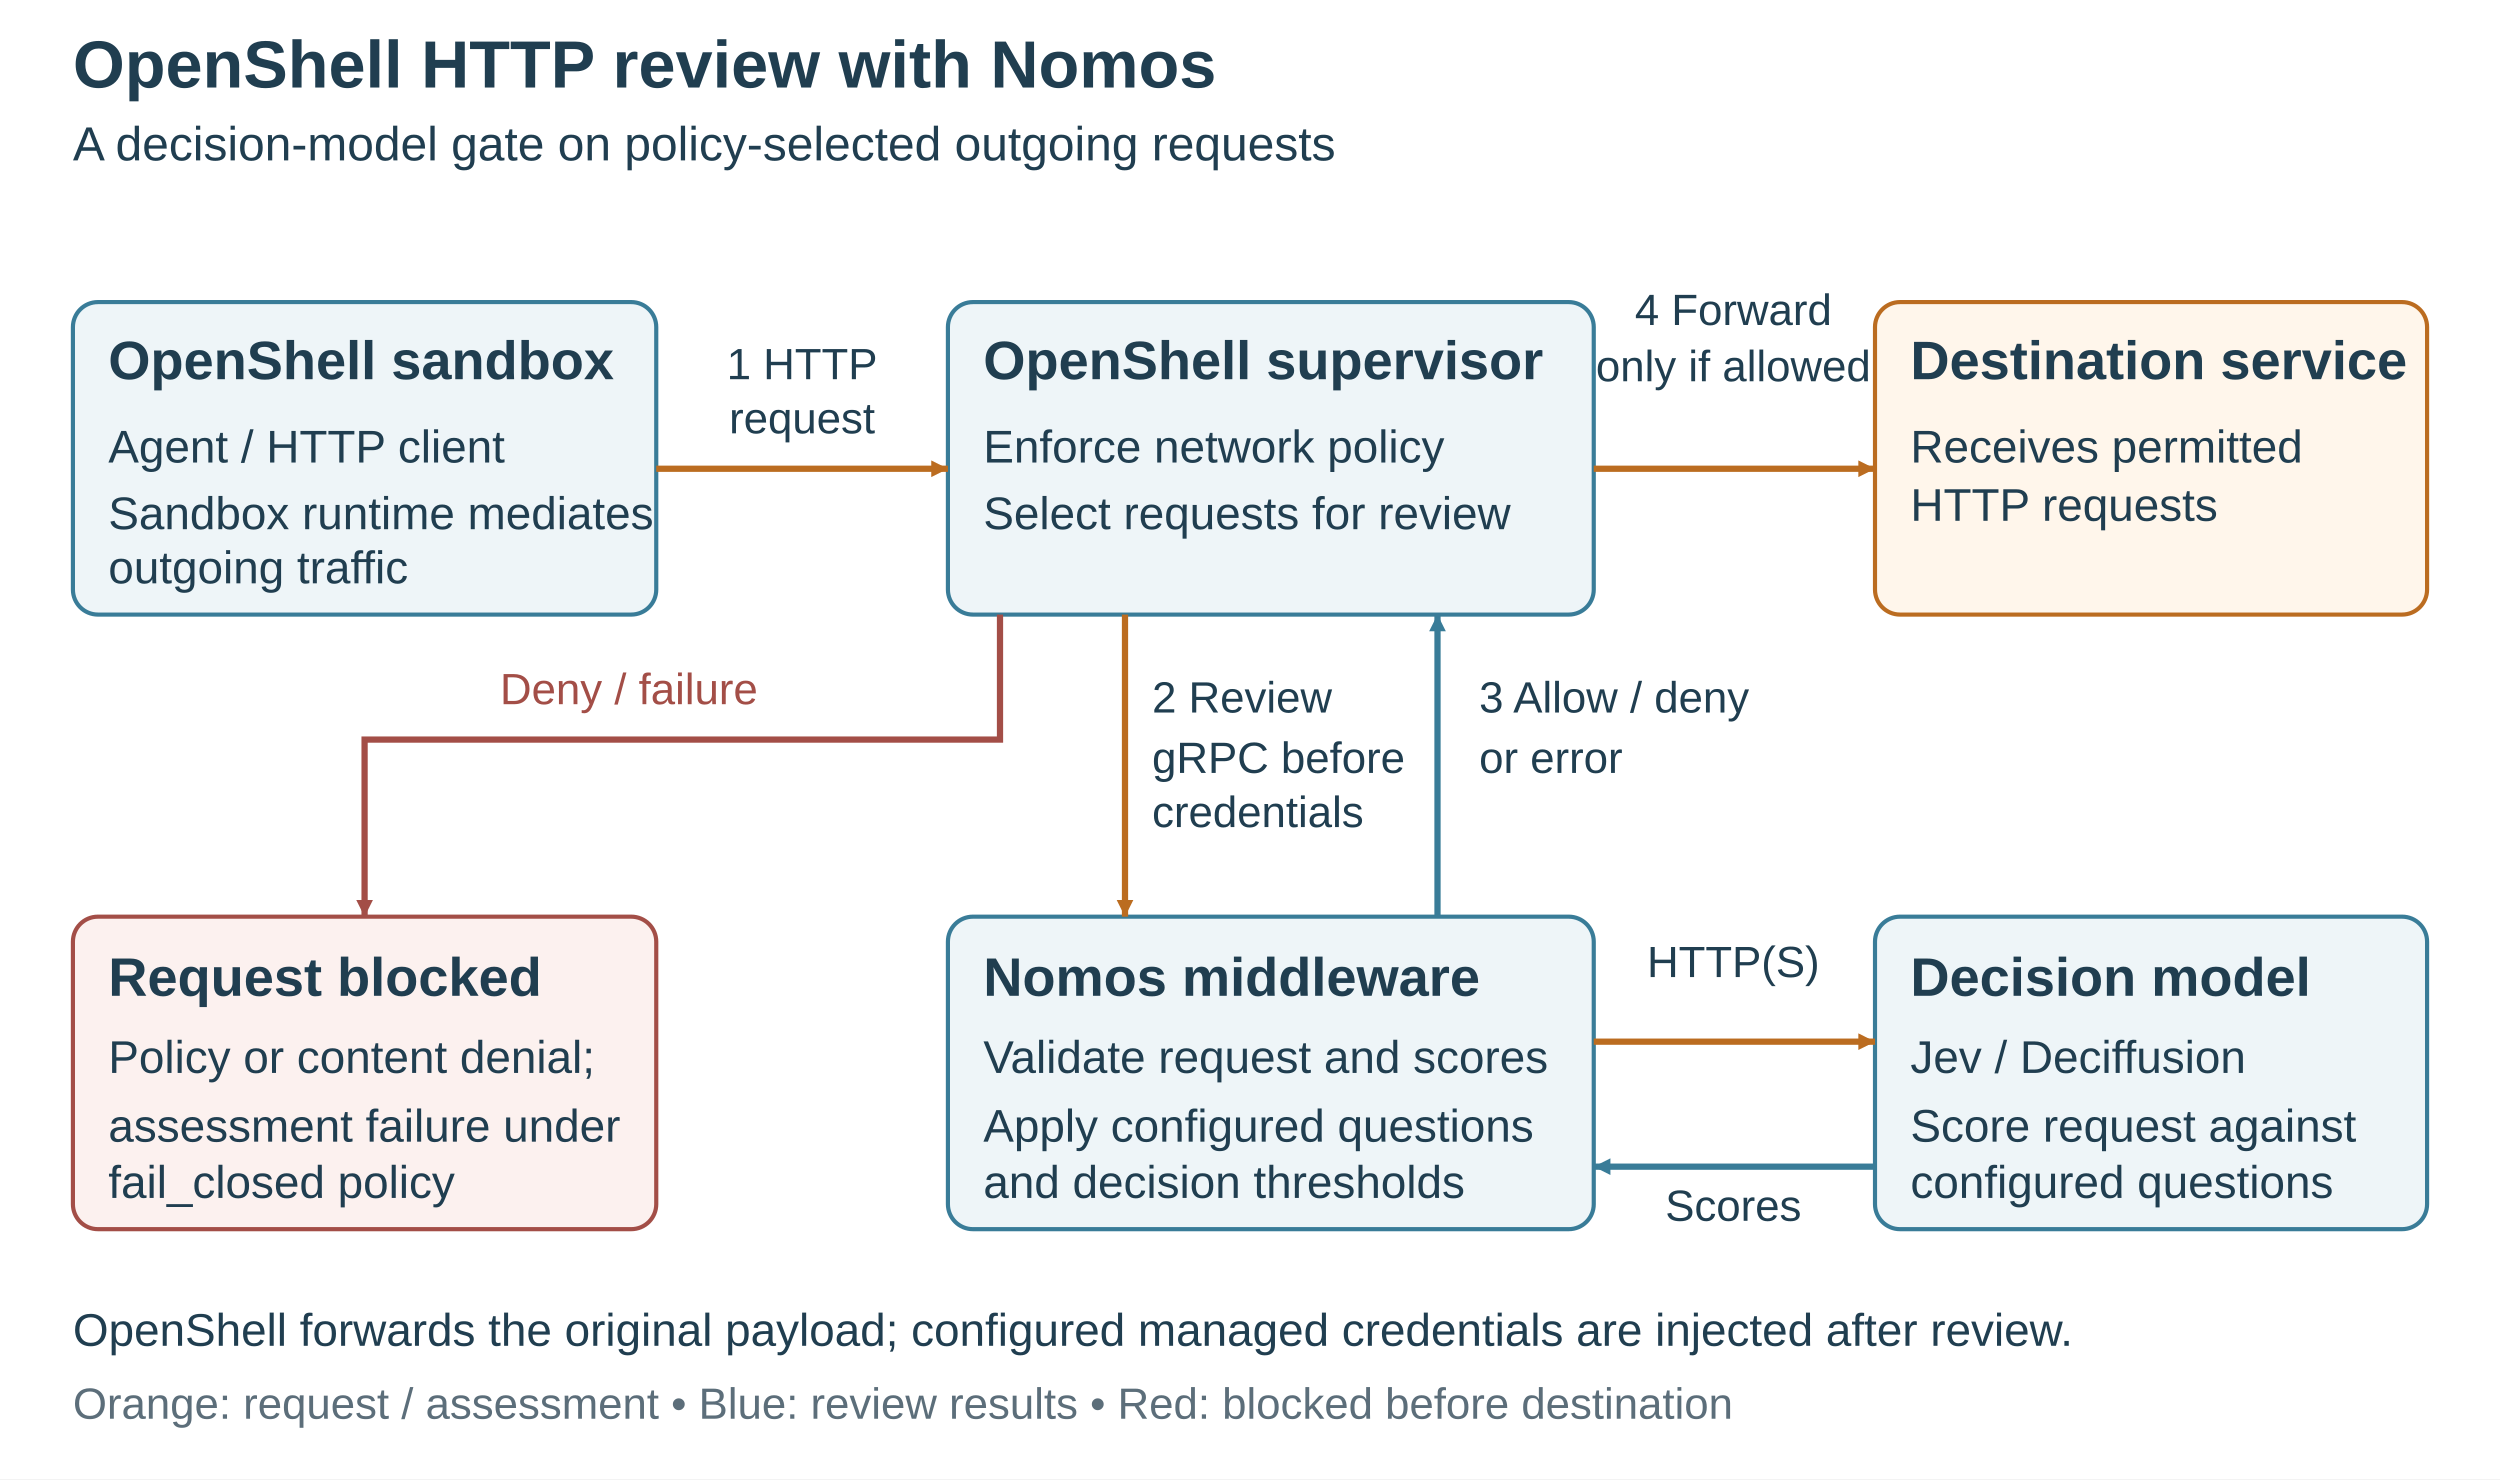
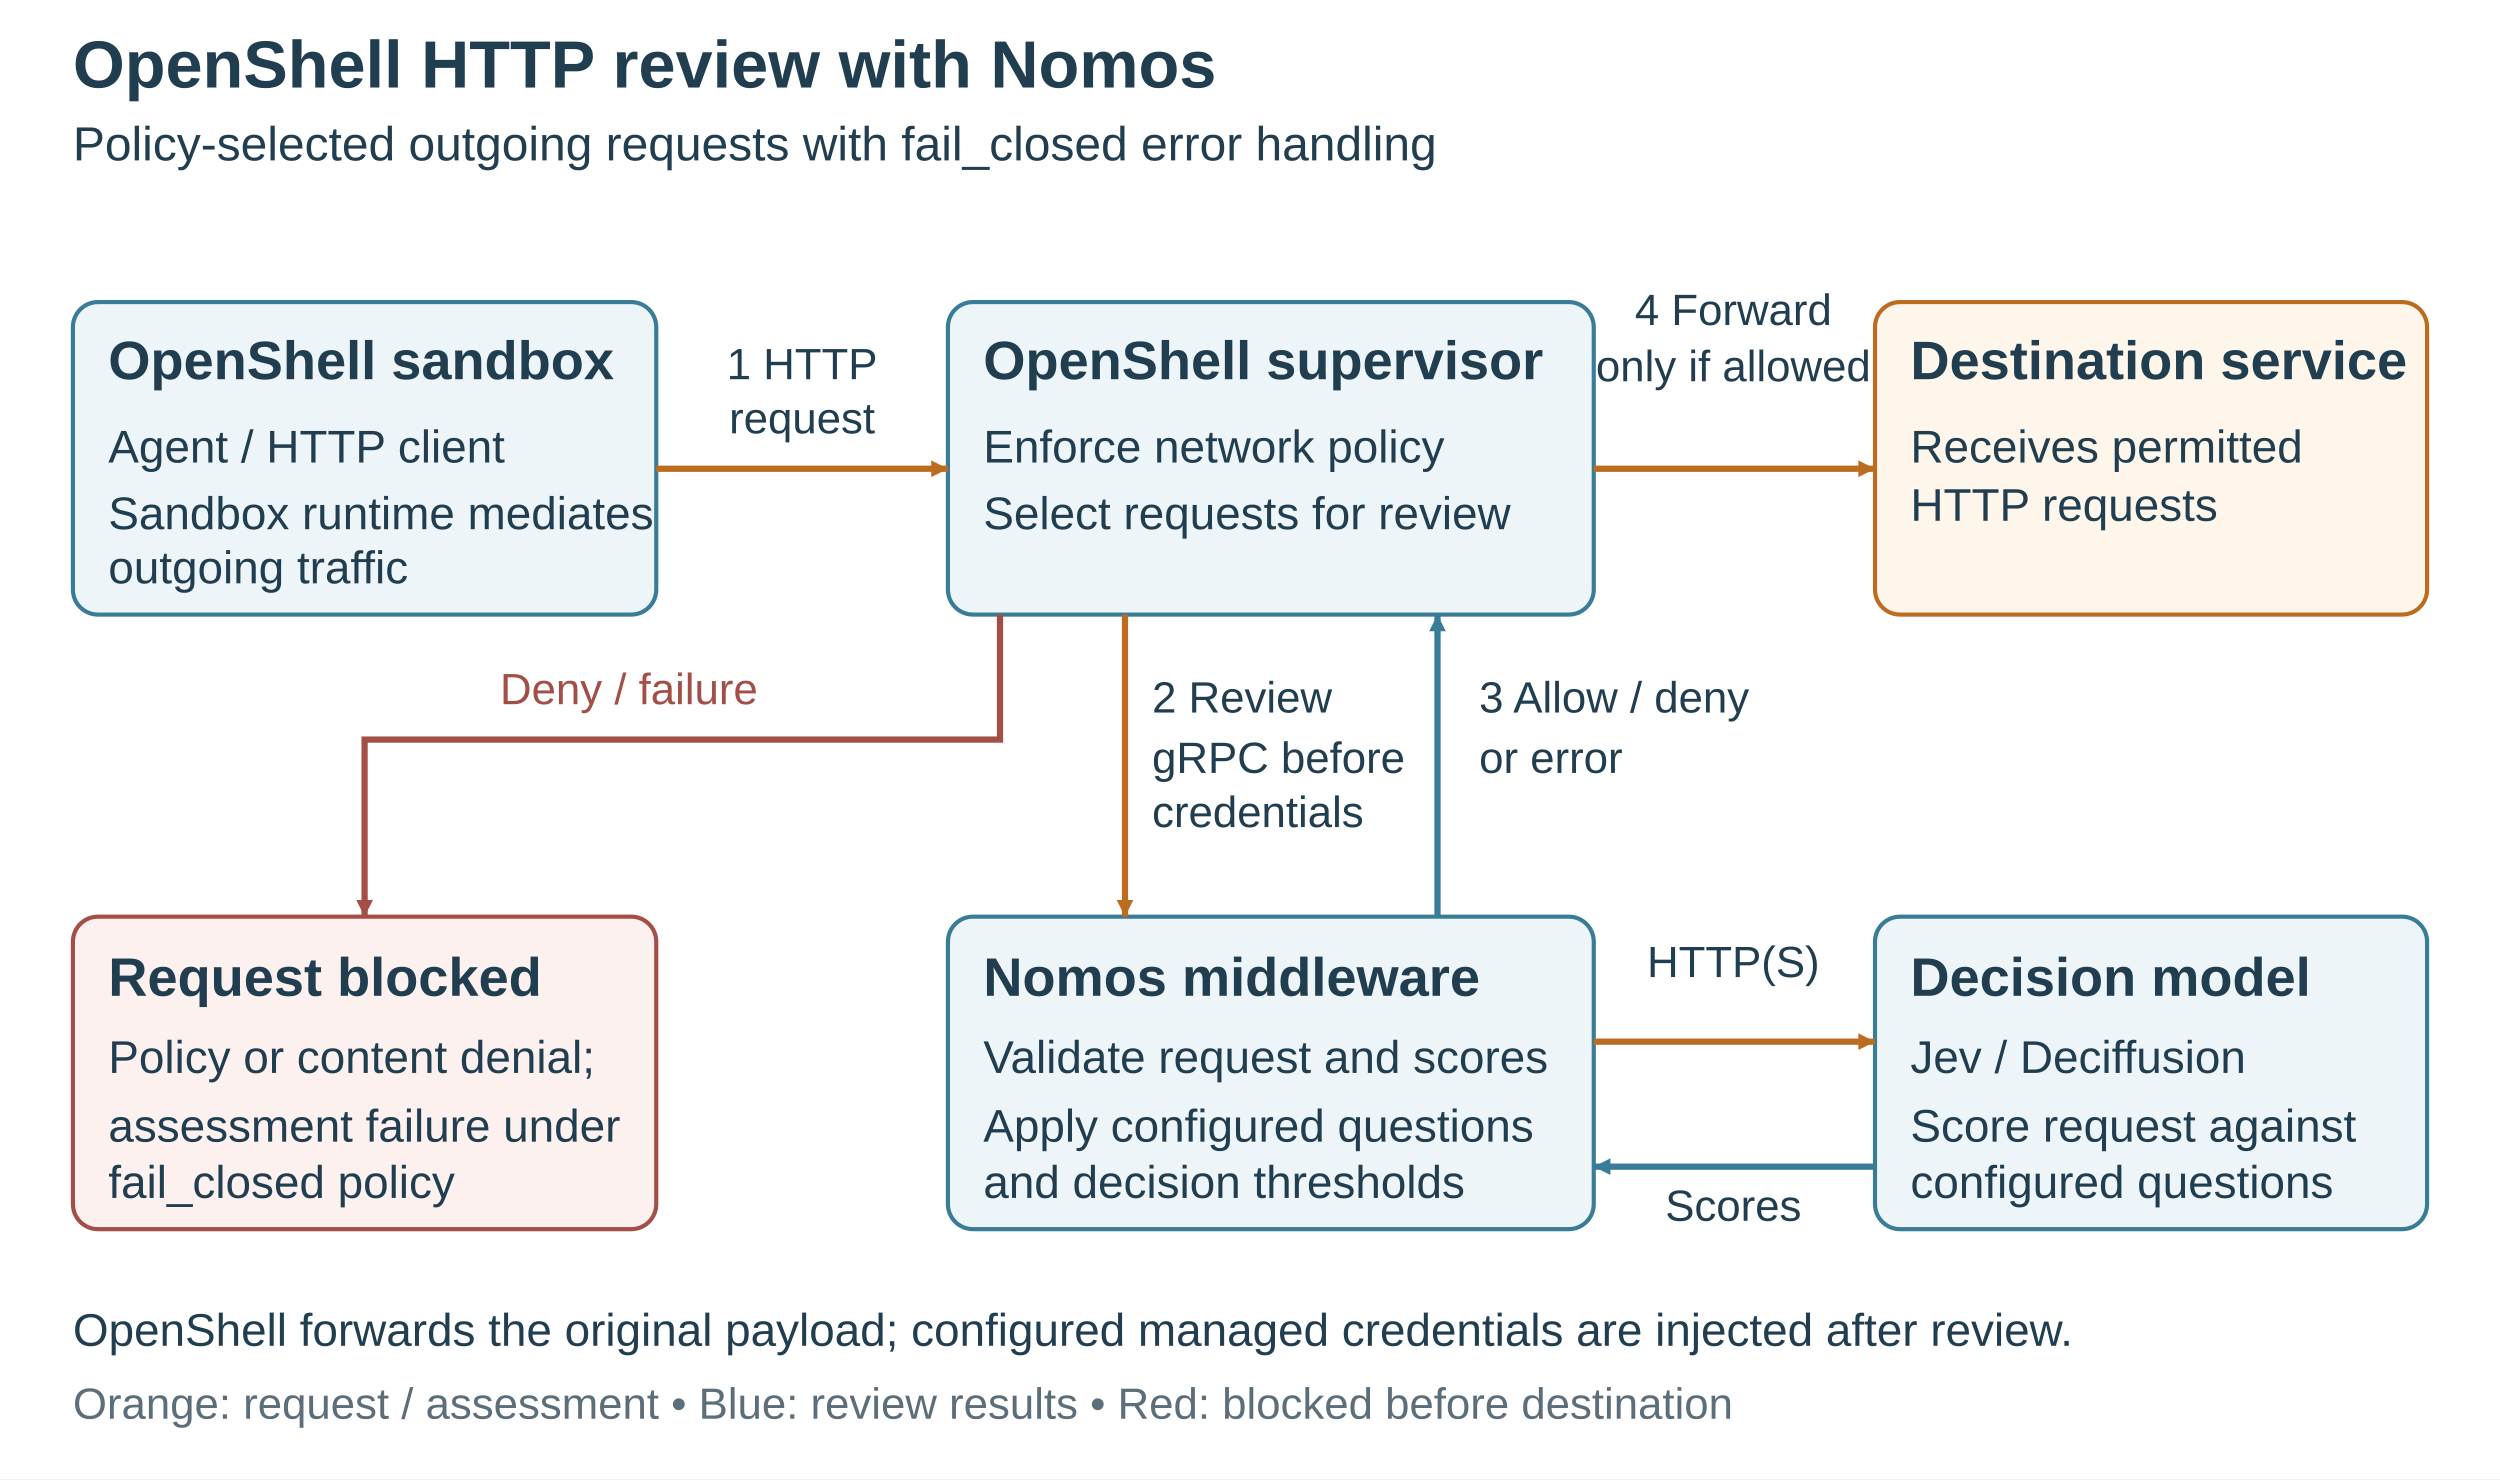
<svg xmlns="http://www.w3.org/2000/svg" width="1200" height="710" viewBox="0 0 1200 710" role="img" aria-labelledby="diagram-title diagram-description">
  <defs>
    <marker id="orange" markerWidth="9" markerHeight="9" refX="8" refY="4" orient="auto" markerUnits="userSpaceOnUse">
      <path d="M0,0 L8,4 L0,8 Z" fill="#bb6c20" />
    </marker>
    <marker id="blue" markerWidth="9" markerHeight="9" refX="8" refY="4" orient="auto" markerUnits="userSpaceOnUse">
      <path d="M0,0 L8,4 L0,8 Z" fill="#397c98" />
    </marker>
    <marker id="red" markerWidth="9" markerHeight="9" refX="8" refY="4" orient="auto" markerUnits="userSpaceOnUse">
      <path d="M0,0 L8,4 L0,8 Z" fill="#a34e47" />
    </marker>
  </defs>
  <rect width="1200" height="710" fill="white" />
  <g font-family="Arial, sans-serif" fill="#203e50">
    <text x="35" y="42" font-size="32" font-weight="bold">OpenShell HTTP review with Nomos</text>
-     <text x="35" y="77" font-size="23">A decision-model gate on policy-selected outgoing requests</text>
+     <text x="35" y="77" font-size="23">Policy-selected outgoing requests with fail_closed error handling</text>
    <g stroke="#397c98" stroke-width="2" fill="#eef5f8">
      <rect x="35" y="145" width="280" height="150" rx="12" />
      <rect x="455" y="145" width="310" height="150" rx="12" />
      <rect x="455" y="440" width="310" height="150" rx="12" />
      <rect x="900" y="440" width="265" height="150" rx="12" />
    </g>
    <rect x="900" y="145" width="265" height="150" rx="12" stroke="#bb6c20" stroke-width="2" fill="#fff6eb" />
    <rect x="35" y="440" width="280" height="150" rx="12" stroke="#a34e47" stroke-width="2" fill="#fcf1ef" />
    <g font-size="26" font-weight="bold">
      <text x="52" y="182">OpenShell sandbox</text>
      <text x="472" y="182">OpenShell supervisor</text>
      <text x="917" y="182">Destination service</text>
      <text x="472" y="478">Nomos middleware</text>
      <text x="917" y="478">Decision model</text>
      <text x="52" y="478">Request blocked</text>
    </g>
    <g font-size="22">
      <text x="52" y="222">Agent / HTTP client</text>
      <text x="52" y="254">Sandbox runtime mediates</text>
      <text x="52" y="280">outgoing traffic</text>
      <text x="472" y="222">Enforce network policy</text>
      <text x="472" y="254">Select requests for review</text>
      <text x="917" y="222">Receives permitted</text>
      <text x="917" y="250">HTTP requests</text>
      <text x="472" y="515">Validate request and scores</text>
      <text x="472" y="548">Apply configured questions</text>
      <text x="472" y="575">and decision thresholds</text>
      <text x="917" y="515">Jev / Deciffusion</text>
      <text x="917" y="548">Score request against</text>
      <text x="917" y="575">configured questions</text>
      <text x="52" y="515">Policy or content denial;</text>
      <text x="52" y="548">assessment failure under</text>
      <text x="52" y="575">fail_closed policy</text>
    </g>
    <g fill="none" stroke-width="3">
      <path d="M315,225 H455" stroke="#bb6c20" marker-end="url(#orange)" />
      <path d="M765,225 H900" stroke="#bb6c20" marker-end="url(#orange)" />
      <path d="M540,295 V440" stroke="#bb6c20" marker-end="url(#orange)" />
      <path d="M690,440 V295" stroke="#397c98" marker-end="url(#blue)" />
      <path d="M765,500 H900" stroke="#bb6c20" marker-end="url(#orange)" />
      <path d="M900,560 H765" stroke="#397c98" marker-end="url(#blue)" />
      <path d="M480,295 V355 H175 V440" stroke="#a34e47" marker-end="url(#red)" />
    </g>
    <g font-size="21">
      <text x="385" y="182" text-anchor="middle">1 HTTP</text>
      <text x="385" y="208" text-anchor="middle">request</text>
      <text x="832" y="156" text-anchor="middle">4 Forward</text>
      <text x="832" y="183" text-anchor="middle">only if allowed</text>
      <text x="553" y="342">2 Review</text>
      <text x="553" y="371">gRPC before</text>
      <text x="553" y="397">credentials</text>
      <text x="710" y="342">3 Allow / deny</text>
      <text x="710" y="371">or error</text>
      <text x="832" y="469" text-anchor="middle">HTTP(S)</text>
      <text x="832" y="586" text-anchor="middle">Scores</text>
      <text x="240" y="338" fill="#a34e47">Deny / failure</text>
    </g>
    <text x="35" y="646" font-size="22">OpenShell forwards the original payload; configured managed credentials are injected after review.</text>
    <text x="35" y="681" font-size="21" fill="#5c6e7a">Orange: request / assessment   •   Blue: review results   •   Red: blocked before destination</text>
  </g>
</svg>
